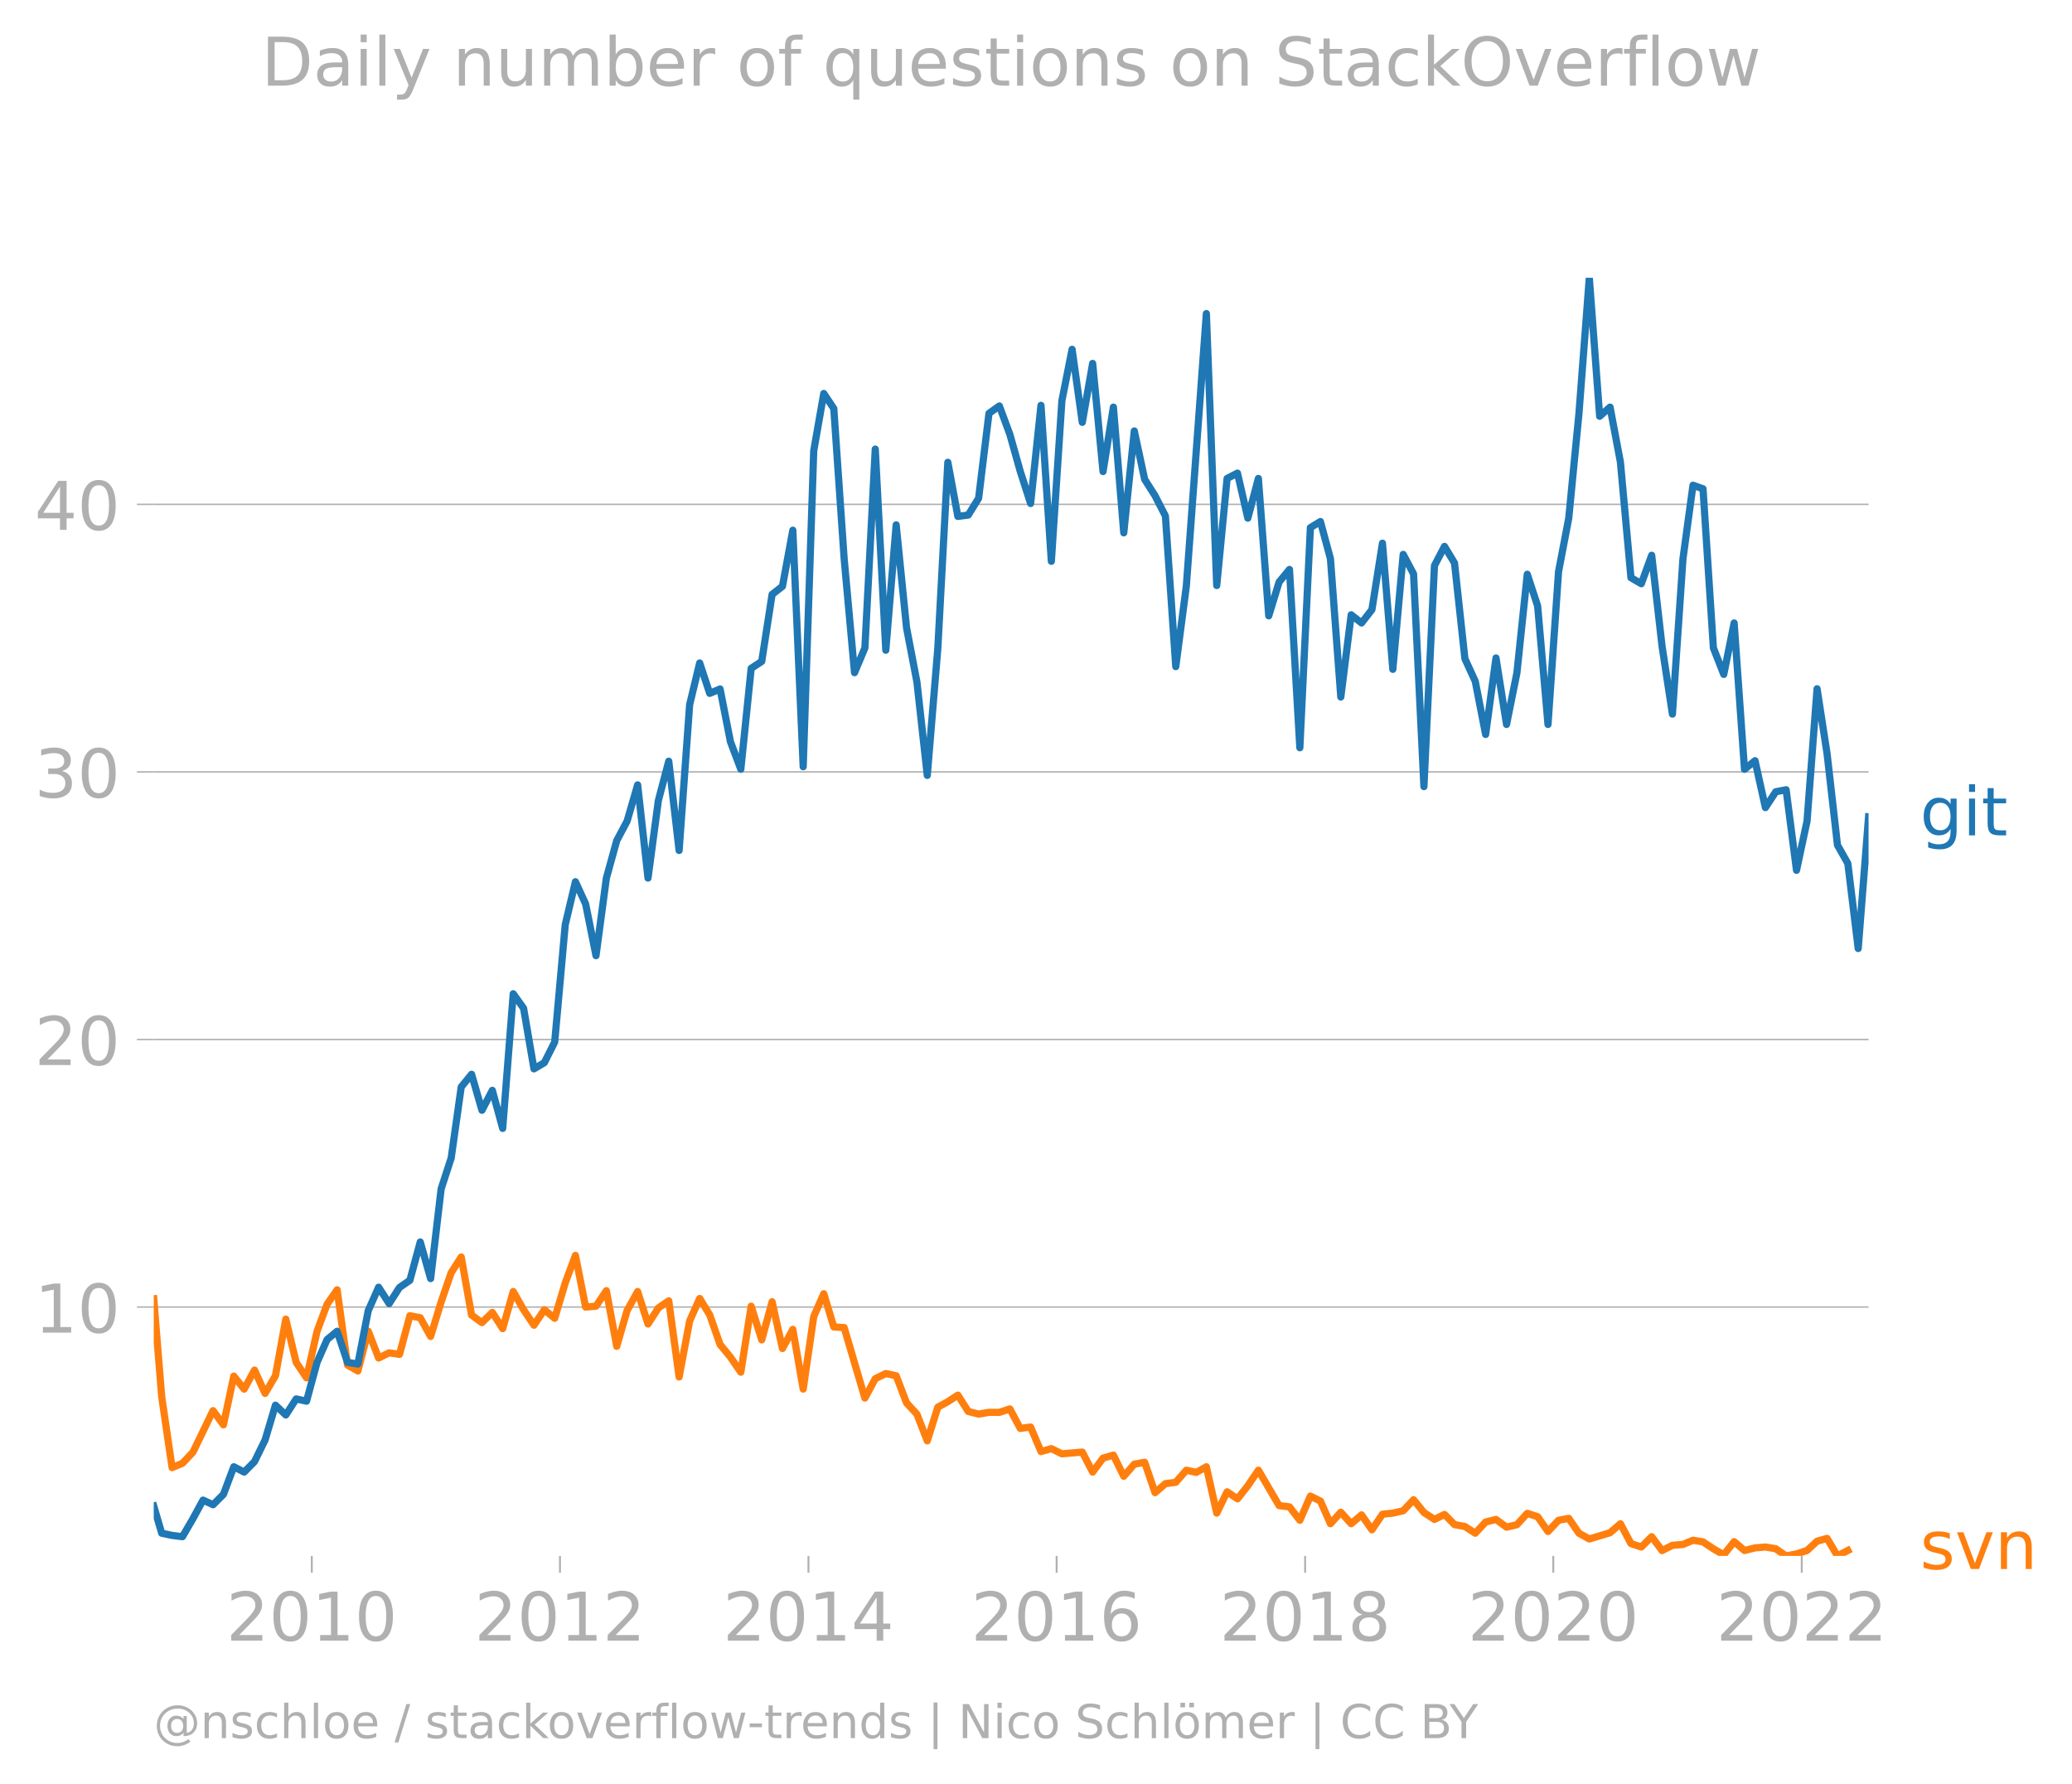
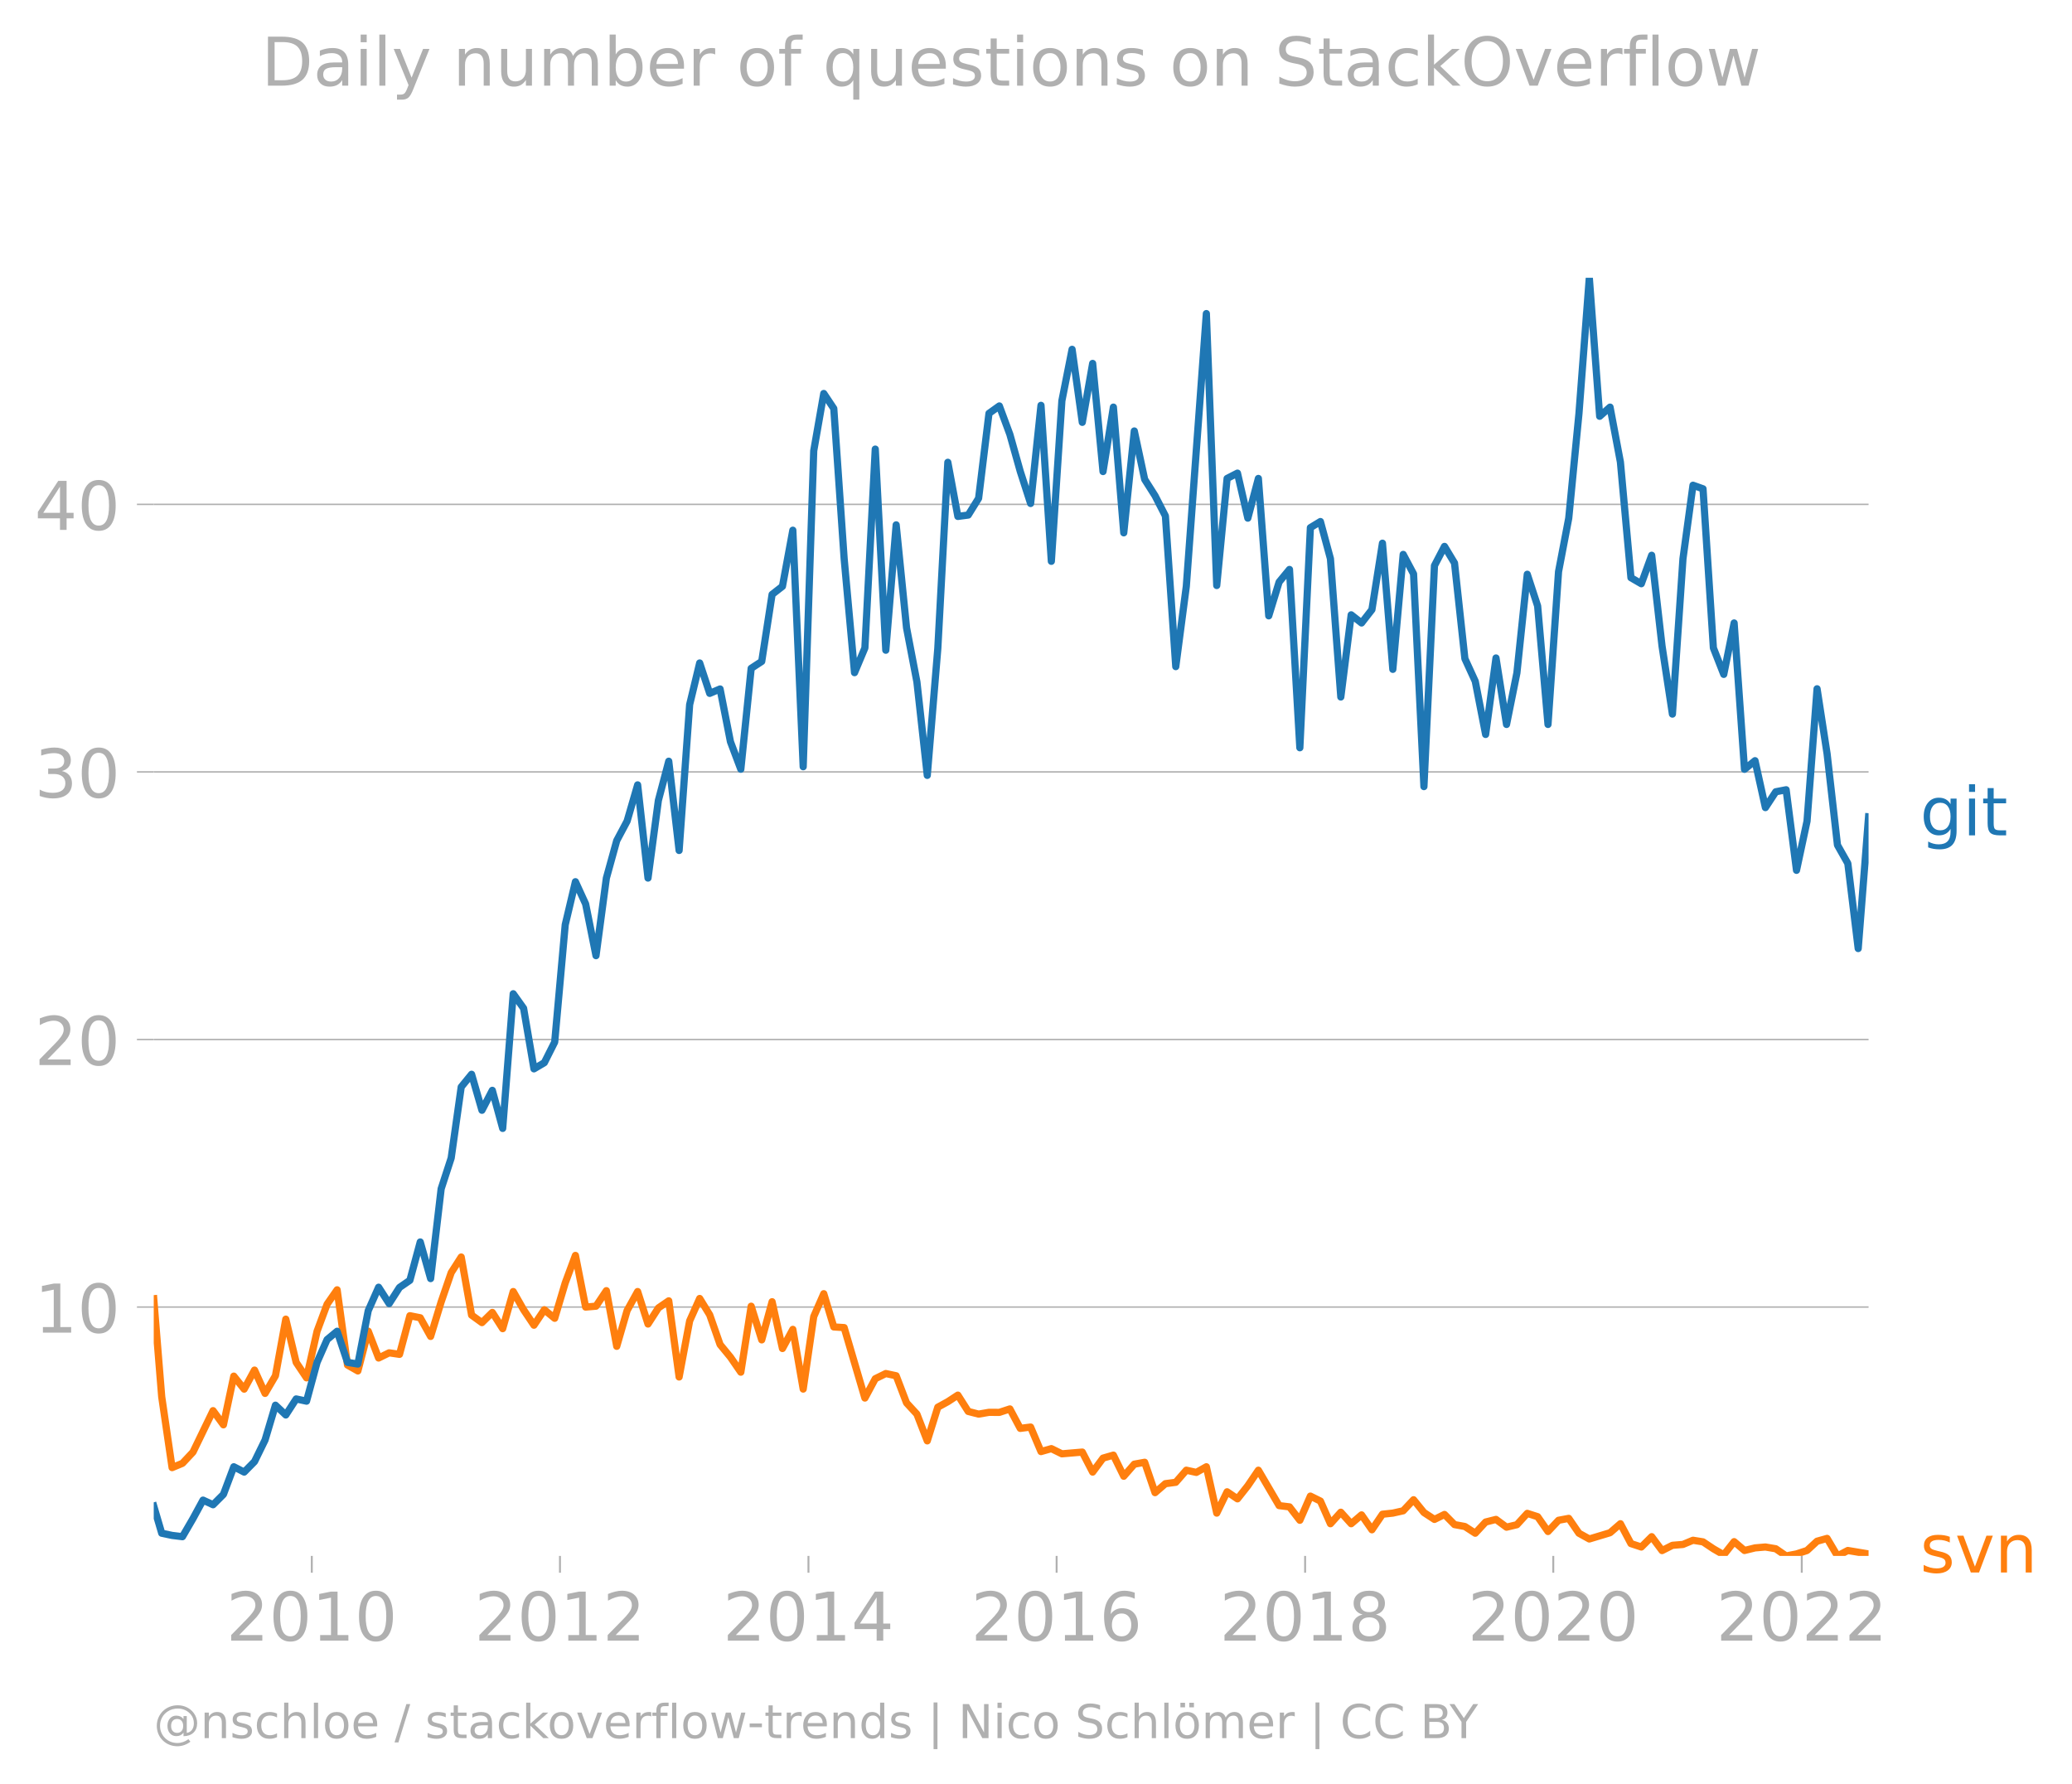
<svg xmlns="http://www.w3.org/2000/svg" xmlns:xlink="http://www.w3.org/1999/xlink" width="575.334" height="495.169" viewBox="0 0 431.5 371.377">
  <defs>
    <style>*{stroke-linejoin:round;stroke-linecap:butt}</style>
  </defs>
  <g id="figure_1">
    <path d="M0 371.377h431.5V0H0v371.377z" style="fill:none" id="patch_1" />
    <g id="axes_1">
      <path d="M32.015 323.95h357.12V57.838H32.015V323.95z" style="fill:none" id="patch_2" />
      <g id="matplotlib.axis_1">
        <g id="xtick_1">
          <g id="line2d_1">
            <defs>
-               <path id="m1776e7168a" d="M0 0v3.5" style="stroke:#b0b0b0;stroke-width:.4" />
-             </defs>
-             <use xlink:href="#m1776e7168a" x="64.934" y="323.95" style="fill:#b0b0b0;stroke:#b0b0b0;stroke-width:.4" />
+               <path id="m438252da59" d="M0 0v3.5" style="stroke:#b0b0b0;stroke-width:.4" />
+             </defs>
+             <use xlink:href="#m438252da59" x="64.934" y="323.95" style="fill:#b0b0b0;stroke:#b0b0b0;stroke-width:.4" />
          </g>
          <g style="fill:#b0b0b0" transform="matrix(.14 0 0 -.14 47.12 341.588)" id="text_1">
            <defs>
              <path id="DejaVuSans-32" d="M1228 531h2203V0H469v531q359 372 979 998 621 627 780 809 303 340 423 576 121 236 121 464 0 372-261 606-261 235-680 235-297 0-627-103-329-103-704-313v638q381 153 712 231 332 78 607 78 725 0 1156-363 431-362 431-968 0-288-108-546-107-257-392-607-78-91-497-524-418-433-1181-1211z" transform="scale(.01563)" />
              <path id="DejaVuSans-30" d="M2034 4250q-487 0-733-480-245-479-245-1442 0-959 245-1439 246-480 733-480 491 0 736 480 246 480 246 1439 0 963-246 1442-245 480-736 480zm0 500q785 0 1199-621 414-620 414-1801 0-1178-414-1799Q2819-91 2034-91q-784 0-1198 620-414 621-414 1799 0 1181 414 1801 414 621 1198 621z" transform="scale(.01563)" />
              <path id="DejaVuSans-31" d="M794 531h1031v3560L703 3866v575l1116 225h631V531h1031V0H794v531z" transform="scale(.01563)" />
            </defs>
            <use xlink:href="#DejaVuSans-32" />
            <use xlink:href="#DejaVuSans-30" x="63.623" />
            <use xlink:href="#DejaVuSans-31" x="127.246" />
            <use xlink:href="#DejaVuSans-30" x="190.869" />
          </g>
        </g>
        <g id="xtick_2">
-           <use xlink:href="#m1776e7168a" x="116.614" y="323.95" style="fill:#b0b0b0;stroke:#b0b0b0;stroke-width:.4" id="line2d_2" />
+           <use xlink:href="#m438252da59" x="116.614" y="323.95" style="fill:#b0b0b0;stroke:#b0b0b0;stroke-width:.4" id="line2d_2" />
          <g style="fill:#b0b0b0" transform="matrix(.14 0 0 -.14 98.799 341.588)" id="text_2">
            <use xlink:href="#DejaVuSans-32" />
            <use xlink:href="#DejaVuSans-30" x="63.623" />
            <use xlink:href="#DejaVuSans-31" x="127.246" />
            <use xlink:href="#DejaVuSans-32" x="190.869" />
          </g>
        </g>
        <g id="xtick_3">
-           <use xlink:href="#m1776e7168a" x="168.364" y="323.95" style="fill:#b0b0b0;stroke:#b0b0b0;stroke-width:.4" id="line2d_3" />
+           <use xlink:href="#m438252da59" x="168.364" y="323.95" style="fill:#b0b0b0;stroke:#b0b0b0;stroke-width:.4" id="line2d_3" />
          <g style="fill:#b0b0b0" transform="matrix(.14 0 0 -.14 150.55 341.588)" id="text_3">
            <defs>
              <path id="DejaVuSans-34" d="M2419 4116 825 1625h1594v2491zm-166 550h794V1625h666v-525h-666V0h-628v1100H313v609l1940 2957z" transform="scale(.01563)" />
            </defs>
            <use xlink:href="#DejaVuSans-32" />
            <use xlink:href="#DejaVuSans-30" x="63.623" />
            <use xlink:href="#DejaVuSans-31" x="127.246" />
            <use xlink:href="#DejaVuSans-34" x="190.869" />
          </g>
        </g>
        <g id="xtick_4">
-           <use xlink:href="#m1776e7168a" x="220.044" y="323.95" style="fill:#b0b0b0;stroke:#b0b0b0;stroke-width:.4" id="line2d_4" />
+           <use xlink:href="#m438252da59" x="220.044" y="323.95" style="fill:#b0b0b0;stroke:#b0b0b0;stroke-width:.4" id="line2d_4" />
          <g style="fill:#b0b0b0" transform="matrix(.14 0 0 -.14 202.229 341.588)" id="text_4">
            <defs>
              <path id="DejaVuSans-36" d="M2113 2584q-425 0-674-291-248-290-248-796 0-503 248-796 249-292 674-292t673 292q248 293 248 796 0 506-248 796-248 291-673 291zm1253 1979v-575q-238 112-480 171-242 60-480 60-625 0-955-422-329-422-376-1275 184 272 462 417 279 145 613 145 703 0 1111-427 408-426 408-1160 0-719-425-1154Q2819-91 2113-91q-810 0-1238 620-428 621-428 1799 0 1106 525 1764t1409 658q238 0 480-47t505-140z" transform="scale(.01563)" />
            </defs>
            <use xlink:href="#DejaVuSans-32" />
            <use xlink:href="#DejaVuSans-30" x="63.623" />
            <use xlink:href="#DejaVuSans-31" x="127.246" />
            <use xlink:href="#DejaVuSans-36" x="190.869" />
          </g>
        </g>
        <g id="xtick_5">
-           <use xlink:href="#m1776e7168a" x="271.794" y="323.95" style="fill:#b0b0b0;stroke:#b0b0b0;stroke-width:.4" id="line2d_5" />
+           <use xlink:href="#m438252da59" x="271.794" y="323.95" style="fill:#b0b0b0;stroke:#b0b0b0;stroke-width:.4" id="line2d_5" />
          <g style="fill:#b0b0b0" transform="matrix(.14 0 0 -.14 253.98 341.588)" id="text_5">
            <defs>
              <path id="DejaVuSans-38" d="M2034 2216q-450 0-708-241-257-241-257-662 0-422 257-663 258-241 708-241t709 242q260 243 260 662 0 421-258 662-257 241-711 241zm-631 268q-406 100-633 378-226 279-226 679 0 559 398 884 399 325 1092 325 697 0 1094-325t397-884q0-400-227-679-226-278-629-378 456-106 710-416 255-309 255-755 0-679-414-1042Q2806-91 2034-91q-771 0-1186 362-414 363-414 1042 0 446 256 755 257 310 713 416zm-231 997q0-362 226-565 227-203 636-203 407 0 636 203 230 203 230 565 0 363-230 566-229 203-636 203-409 0-636-203-226-203-226-566z" transform="scale(.01563)" />
            </defs>
            <use xlink:href="#DejaVuSans-32" />
            <use xlink:href="#DejaVuSans-30" x="63.623" />
            <use xlink:href="#DejaVuSans-31" x="127.246" />
            <use xlink:href="#DejaVuSans-38" x="190.869" />
          </g>
        </g>
        <g id="xtick_6">
-           <use xlink:href="#m1776e7168a" x="323.474" y="323.95" style="fill:#b0b0b0;stroke:#b0b0b0;stroke-width:.4" id="line2d_6" />
+           <use xlink:href="#m438252da59" x="323.474" y="323.95" style="fill:#b0b0b0;stroke:#b0b0b0;stroke-width:.4" id="line2d_6" />
          <g style="fill:#b0b0b0" transform="matrix(.14 0 0 -.14 305.659 341.588)" id="text_6">
            <use xlink:href="#DejaVuSans-32" />
            <use xlink:href="#DejaVuSans-30" x="63.623" />
            <use xlink:href="#DejaVuSans-32" x="127.246" />
            <use xlink:href="#DejaVuSans-30" x="190.869" />
          </g>
        </g>
        <g id="xtick_7">
-           <use xlink:href="#m1776e7168a" x="375.224" y="323.95" style="fill:#b0b0b0;stroke:#b0b0b0;stroke-width:.4" id="line2d_7" />
+           <use xlink:href="#m438252da59" x="375.224" y="323.95" style="fill:#b0b0b0;stroke:#b0b0b0;stroke-width:.4" id="line2d_7" />
          <g style="fill:#b0b0b0" transform="matrix(.14 0 0 -.14 357.409 341.588)" id="text_7">
            <use xlink:href="#DejaVuSans-32" />
            <use xlink:href="#DejaVuSans-30" x="63.623" />
            <use xlink:href="#DejaVuSans-32" x="127.246" />
            <use xlink:href="#DejaVuSans-32" x="190.869" />
          </g>
        </g>
      </g>
      <g id="matplotlib.axis_2">
        <g id="ytick_1">
-           <path d="M32.015 272.139h357.12" clip-path="url(#p04bb171eb3)" style="fill:none;stroke:#b0b0b0;stroke-width:.3;stroke-linecap:square" id="line2d_8" />
+           <path d="M32.015 272.139h357.12" clip-path="url(#p13a22a5d86)" style="fill:none;stroke:#b0b0b0;stroke-width:.3;stroke-linecap:square" id="line2d_8" />
          <g id="line2d_9">
            <defs>
-               <path id="m6f323bd653" d="M0 0h-3.5" style="stroke:#b0b0b0;stroke-width:.3" />
-             </defs>
-             <use xlink:href="#m6f323bd653" x="32.015" y="272.139" style="fill:#b0b0b0;stroke:#b0b0b0;stroke-width:.3" />
+               <path id="m843f002cd1" d="M0 0h-3.5" style="stroke:#b0b0b0;stroke-width:.3" />
+             </defs>
+             <use xlink:href="#m843f002cd1" x="32.015" y="272.139" style="fill:#b0b0b0;stroke:#b0b0b0;stroke-width:.3" />
          </g>
          <g style="fill:#b0b0b0" transform="matrix(.14 0 0 -.14 7.2 277.458)" id="text_8">
            <use xlink:href="#DejaVuSans-31" />
            <use xlink:href="#DejaVuSans-30" x="63.623" />
          </g>
        </g>
        <g id="ytick_2">
-           <path d="M32.015 216.428h357.12" clip-path="url(#p04bb171eb3)" style="fill:none;stroke:#b0b0b0;stroke-width:.3;stroke-linecap:square" id="line2d_10" />
-           <use xlink:href="#m6f323bd653" x="32.015" y="216.428" style="fill:#b0b0b0;stroke:#b0b0b0;stroke-width:.3" id="line2d_11" />
+           <path d="M32.015 216.428h357.12" clip-path="url(#p13a22a5d86)" style="fill:none;stroke:#b0b0b0;stroke-width:.3;stroke-linecap:square" id="line2d_10" />
+           <use xlink:href="#m843f002cd1" x="32.015" y="216.428" style="fill:#b0b0b0;stroke:#b0b0b0;stroke-width:.3" id="line2d_11" />
          <g style="fill:#b0b0b0" transform="matrix(.14 0 0 -.14 7.2 221.747)" id="text_9">
            <use xlink:href="#DejaVuSans-32" />
            <use xlink:href="#DejaVuSans-30" x="63.623" />
          </g>
        </g>
        <g id="ytick_3">
-           <path d="M32.015 160.717h357.12" clip-path="url(#p04bb171eb3)" style="fill:none;stroke:#b0b0b0;stroke-width:.3;stroke-linecap:square" id="line2d_12" />
-           <use xlink:href="#m6f323bd653" x="32.015" y="160.717" style="fill:#b0b0b0;stroke:#b0b0b0;stroke-width:.3" id="line2d_13" />
+           <path d="M32.015 160.717h357.12" clip-path="url(#p13a22a5d86)" style="fill:none;stroke:#b0b0b0;stroke-width:.3;stroke-linecap:square" id="line2d_12" />
+           <use xlink:href="#m843f002cd1" x="32.015" y="160.717" style="fill:#b0b0b0;stroke:#b0b0b0;stroke-width:.3" id="line2d_13" />
          <g style="fill:#b0b0b0" transform="matrix(.14 0 0 -.14 7.2 166.036)" id="text_10">
            <defs>
              <path id="DejaVuSans-33" d="M2597 2516q453-97 707-404 255-306 255-756 0-690-475-1069Q2609-91 1734-91q-293 0-604 58T488 141v609q262-153 574-231 313-78 654-78 593 0 904 234t311 681q0 413-289 645-289 233-804 233h-544v519h569q465 0 712 186t247 536q0 359-255 551-254 193-729 193-260 0-557-57-297-56-653-174v562q360 100 674 150t592 50q719 0 1137-327 419-326 419-882 0-388-222-655t-631-370z" transform="scale(.01563)" />
            </defs>
            <use xlink:href="#DejaVuSans-33" />
            <use xlink:href="#DejaVuSans-30" x="63.623" />
          </g>
        </g>
        <g id="ytick_4">
-           <path d="M32.015 105.006h357.12" clip-path="url(#p04bb171eb3)" style="fill:none;stroke:#b0b0b0;stroke-width:.3;stroke-linecap:square" id="line2d_14" />
-           <use xlink:href="#m6f323bd653" x="32.015" y="105.006" style="fill:#b0b0b0;stroke:#b0b0b0;stroke-width:.3" id="line2d_15" />
+           <path d="M32.015 105.006h357.12" clip-path="url(#p13a22a5d86)" style="fill:none;stroke:#b0b0b0;stroke-width:.3;stroke-linecap:square" id="line2d_14" />
+           <use xlink:href="#m843f002cd1" x="32.015" y="105.006" style="fill:#b0b0b0;stroke:#b0b0b0;stroke-width:.3" id="line2d_15" />
          <g style="fill:#b0b0b0" transform="matrix(.14 0 0 -.14 7.2 110.325)" id="text_11">
            <use xlink:href="#DejaVuSans-34" />
            <use xlink:href="#DejaVuSans-30" x="63.623" />
          </g>
        </g>
      </g>
-       <path d="m32.015 270.398 1.664 20.43 2.159 14.737 2.16-.898 2.194-2.337 4.177-8.626 2.159 2.948 2.159-10.136 2.16 2.707 2.158-3.965 2.195 4.852 2.16-3.672 2.158-11.783 2.16 8.997 2.159 3.223 2.194-9.704 2.089-5.63 2.088-2.996 2.16 15.664 2.159 1.228 2.159-8.284 2.16 5.589 2.194-1.078 2.159.317 2.16-8.045 2.158.431 2.16 3.882 2.194-7.189 2.089-6.084 2.088-3.26 2.16 12.094 2.159 1.564 2.159-2.121 2.159 3.379 2.195-7.728 2.159 3.792 2.159 3.217 2.16-3.217 2.158 1.779 2.195-7.368 2.124-5.726 2.124 10.758 2.159-.186 2.16-3.229 2.158 11.586 2.16-7.452 2.194-3.954 2.16 6.763 2.159-3.349 2.159-1.48 2.159 15.857 2.195-11.68 2.088-4.667 2.088 3.408 2.16 6.182 2.159 2.624 2.16 3.133 2.158-13.736 2.195 7.009 2.16-7.943 2.158 9.74 2.16-3.984 2.159 12.43 2.194-15.095 2.089-4.763 2.088 6.92 2.16.137 4.318 14.67 2.16-4.025 2.194-1.078 2.159.46 2.16 5.65 2.158 2.336 2.16 5.571 2.194-7.009 2.089-1.148 2.088-1.368 2.16 3.397 2.158.557 2.16-.371 2.159.012 2.195-.72 2.159 4.05 2.159-.275 2.16 5.104 2.158-.611 2.195 1.078 4.248-.36 2.159 4.164 2.16-2.906 2.158-.623 2.16 4.397 2.194-2.516 2.16-.395 2.159 6.326 2.159-1.87 2.159-.287 2.195-2.516 2.088.456 2.088-1.174 2.16 9.65 2.159-4.439 2.16 1.468 2.158-2.726 2.195-3.235 4.318 7.369 2.16.263 2.159 2.792 2.194-5.032 2.089 1.033 2.088 4.718 2.16-2.397 2.159 2.397 2.159-1.84 2.16 3.098 2.194-3.235 2.159-.234 2.16-.485 2.158-2.3 2.16 2.66 2.194 1.437 2.089-1.033 2.088 2.111 2.16.396 2.158 1.401 2.16-2.33 2.159-.545 2.194 1.617 2.16-.515 2.159-2.36 2.16.689 2.158 3.085 2.195-2.336 2.124-.397 2.124 3.092 2.159 1.198 4.318-1.3 2.16-1.874 2.194 4.133 2.16.713 2.158-2.15 2.16 2.893 2.159-1.097 2.195-.18 2.088-.872 2.088.334 2.16 1.443 2.159 1.252 2.159-2.737 2.16 1.839 2.194-.54 2.159-.185 2.16.365 2.158 1.492 2.16-.414 2.194-.718 2.089-1.932 2.088-.584 2.16 3.648 2.159-1.132h0" clip-path="url(#p04bb171eb3)" style="fill:none;stroke:#ff7f0e;stroke-width:1.5;stroke-linecap:square" id="line2d_16" />
-       <path d="m32.015 313.574 1.664 5.65 2.159.455 2.16.263 2.194-3.774 2.088-3.838 2.089.963 2.159-2.157 2.159-5.75 2.16 1.108 2.158-2.187 2.195-4.493 2.16-7.248 2.158 2.037 2.16-3.337 2.159.461 2.194-8.087 2.089-4.736 2.088-1.733 2.16 6.481 2.159.348 2.159-11.118 2.16-4.877 2.194 3.415 2.159-3.367 2.16-1.485 2.158-7.986 2.16 7.626 2.194-18.69 2.089-6.418 2.088-14.788 2.16-2.642 2.159 7.494 2.159-4.151 2.159 7.925 2.195-28.035 2.159 3.025 2.159 12.61 2.16-1.282 2.158-4.289 2.195-24.44 2.124-8.95 2.124 4.636 2.159 10.759 2.16-16.15 2.158-7.806 2.16-4.055 2.194-7.548 2.16 19.403 2.159-16.168 2.159-8.16 2.159 18.583 2.195-30.371 2.088-8.665 2.088 6.328 2.16-.916 2.159 10.98 2.16 5.733 2.158-21.008 2.195-1.438 2.16-13.952 2.158-1.683 2.16-11.687 2.159 49.247 2.194-65.775 2.089-11.938 2.088 3.132 2.16 31.276 2.159 23.716 2.159-5.146 2.16-41.4 2.194 41.874 2.159-26.1 2.16 21.427 2.158 11.256 2.16 19.475 2.194-26.418 2.089-38.766 2.088 11.27 2.16-.287 2.158-3.487 2.16-17.683 2.159-1.546 2.195 5.93 2.159 7.686 2.159 6.692 2.16-20.434 2.158 32.474 2.195-33.426 2.124-10.709 2.124 15.202 2.159-12.269 2.16 22.512 2.158-13.412 2.16 26.172 2.194-21.206 2.16 10.076 2.159 3.402 2.159 4.211 2.159 31.372 2.195-16.713 4.176-56.79 2.16 56.616 2.159-22.29 2.16-1.108 2.158 9.375 2.195-8.267 2.16 28.604 2.158-7.039 2.16-2.617 2.159 37.122 2.194-45.826 2.089-1.271 2.088 7.74 2.16 28.79 2.159-17.109 2.159 1.696 2.16-2.774 2.194-13.838 2.159 26.268 2.16-23.931 2.158 4.061 2.16 44.281 2.194-46.006 2.089-4.005 2.088 3.466 2.16 19.906 2.158 4.714 2.16 11.07 2.159-15.922 2.194 13.838 2.16-10.729 2.159-20.541 2.16 6.613 2.158 24.657 2.195-31.81 2.124-11.135 2.124-21.751 2.159-28.3 2.159 28.839 2.16-1.911 2.158 11.435 2.195 24.082 2.16 1.252 2.158-5.925 2.16 18.924 2.159 14.143 2.195-32.348 2.088-15.301 2.088.744 2.16 33.133 2.159 5.506 2.159-10.705 2.16 30.473 2.194-1.797 2.159 9.764 2.16-3.294 2.158-.42 2.16 16.773 2.194-10.243 2.089-27.554 2.088 13.536 2.16 19.002 2.159 3.822 2.159 17.72 2.159-27.425h0" clip-path="url(#p04bb171eb3)" style="fill:none;stroke:#1f77b4;stroke-width:1.5;stroke-linecap:square" id="line2d_17" />
+       <path d="m32.015 270.398 1.664 20.43 2.159 14.737 2.16-.898 2.194-2.337 4.177-8.626 2.159 2.948 2.159-10.136 2.16 2.707 2.158-3.965 2.195 4.852 2.16-3.672 2.158-11.783 2.16 8.997 2.159 3.223 2.194-9.704 2.089-5.63 2.088-2.996 2.16 15.664 2.159 1.228 2.159-8.284 2.16 5.589 2.194-1.078 2.159.317 2.16-8.045 2.158.431 2.16 3.882 2.194-7.189 2.089-6.084 2.088-3.26 2.16 12.094 2.159 1.564 2.159-2.121 2.159 3.379 2.195-7.728 2.159 3.792 2.159 3.217 2.16-3.217 2.158 1.779 2.195-7.368 2.124-5.726 2.124 10.758 2.159-.186 2.16-3.229 2.158 11.586 2.16-7.452 2.194-3.954 2.16 6.763 2.159-3.349 2.159-1.48 2.159 15.857 2.195-11.68 2.088-4.667 2.088 3.408 2.16 6.182 2.159 2.624 2.16 3.133 2.158-13.736 2.195 7.009 2.16-7.943 2.158 9.74 2.16-3.984 2.159 12.43 2.194-15.095 2.089-4.763 2.088 6.92 2.16.137 4.318 14.67 2.16-4.025 2.194-1.078 2.159.46 2.16 5.65 2.158 2.336 2.16 5.571 2.194-7.009 2.089-1.148 2.088-1.368 2.16 3.397 2.158.557 2.16-.371 2.159.012 2.195-.72 2.159 4.05 2.159-.275 2.16 5.104 2.158-.611 2.195 1.078 4.248-.36 2.159 4.164 2.16-2.906 2.158-.623 2.16 4.397 2.194-2.516 2.16-.395 2.159 6.326 2.159-1.87 2.159-.287 2.195-2.516 2.088.456 2.088-1.174 2.16 9.65 2.159-4.439 2.16 1.468 2.158-2.726 2.195-3.235 4.318 7.369 2.16.263 2.159 2.792 2.194-5.032 2.089 1.033 2.088 4.718 2.16-2.397 2.159 2.397 2.159-1.84 2.16 3.098 2.194-3.235 2.159-.234 2.16-.485 2.158-2.3 2.16 2.66 2.194 1.437 2.089-1.033 2.088 2.111 2.16.396 2.158 1.401 2.16-2.33 2.159-.545 2.194 1.617 2.16-.515 2.159-2.36 2.16.689 2.158 3.085 2.195-2.336 2.124-.397 2.124 3.092 2.159 1.198 4.318-1.3 2.16-1.874 2.194 4.133 2.16.713 2.158-2.15 2.16 2.893 2.159-1.097 2.195-.18 2.088-.872 2.088.334 2.16 1.443 2.159 1.252 2.159-2.737 2.16 1.839 2.194-.54 2.159-.185 2.16.365 2.158 1.492 2.16-.414 2.194-.718 2.089-1.932 2.088-.584 2.16 3.648 2.159-1.132 4.318.718h0" clip-path="url(#p13a22a5d86)" style="fill:none;stroke:#ff7f0e;stroke-width:1.5;stroke-linecap:square" id="line2d_16" />
+       <path d="m32.015 313.574 1.664 5.65 2.159.455 2.16.263 2.194-3.774 2.088-3.838 2.089.963 2.159-2.157 2.159-5.75 2.16 1.108 2.158-2.187 2.195-4.493 2.16-7.248 2.158 2.037 2.16-3.337 2.159.461 2.194-8.087 2.089-4.736 2.088-1.733 2.16 6.481 2.159.348 2.159-11.118 2.16-4.877 2.194 3.415 2.159-3.367 2.16-1.485 2.158-7.986 2.16 7.626 2.194-18.69 2.089-6.418 2.088-14.788 2.16-2.642 2.159 7.494 2.159-4.151 2.159 7.925 2.195-28.035 2.159 3.025 2.159 12.61 2.16-1.282 2.158-4.289 2.195-24.44 2.124-8.95 2.124 4.636 2.159 10.759 2.16-16.15 2.158-7.806 2.16-4.055 2.194-7.548 2.16 19.403 2.159-16.168 2.159-8.16 2.159 18.583 2.195-30.371 2.088-8.665 2.088 6.328 2.16-.916 2.159 10.98 2.16 5.733 2.158-21.008 2.195-1.438 2.16-13.952 2.158-1.683 2.16-11.687 2.159 49.247 2.194-65.775 2.089-11.938 2.088 3.132 2.16 31.276 2.159 23.716 2.159-5.146 2.16-41.4 2.194 41.874 2.159-26.1 2.16 21.427 2.158 11.256 2.16 19.475 2.194-26.418 2.089-38.766 2.088 11.27 2.16-.287 2.158-3.487 2.16-17.683 2.159-1.546 2.195 5.93 2.159 7.686 2.159 6.692 2.16-20.434 2.158 32.474 2.195-33.426 2.124-10.709 2.124 15.202 2.159-12.269 2.16 22.512 2.158-13.412 2.16 26.172 2.194-21.206 2.16 10.076 2.159 3.402 2.159 4.211 2.159 31.372 2.195-16.713 4.176-56.79 2.16 56.616 2.159-22.29 2.16-1.108 2.158 9.375 2.195-8.267 2.16 28.604 2.158-7.039 2.16-2.617 2.159 37.122 2.194-45.826 2.089-1.271 2.088 7.74 2.16 28.79 2.159-17.109 2.159 1.696 2.16-2.774 2.194-13.838 2.159 26.268 2.16-23.931 2.158 4.061 2.16 44.281 2.194-46.006 2.089-4.005 2.088 3.466 2.16 19.906 2.158 4.714 2.16 11.07 2.159-15.922 2.194 13.838 2.16-10.729 2.159-20.541 2.16 6.613 2.158 24.657 2.195-31.81 2.124-11.135 2.124-21.751 2.159-28.3 2.159 28.839 2.16-1.911 2.158 11.435 2.195 24.082 2.16 1.252 2.158-5.925 2.16 18.924 2.159 14.143 2.195-32.348 2.088-15.301 2.088.744 2.16 33.133 2.159 5.506 2.159-10.705 2.16 30.473 2.194-1.797 2.159 9.764 2.16-3.294 2.158-.42 2.16 16.773 2.194-10.243 2.089-27.554 2.088 13.536 2.16 19.002 2.159 3.822 2.159 17.72 2.159-27.425h0" clip-path="url(#p13a22a5d86)" style="fill:none;stroke:#1f77b4;stroke-width:1.5;stroke-linecap:square" id="line2d_17" />
      <g style="fill:#1f77b4" transform="matrix(.14 0 0 -.14 399.849 173.925)" id="text_12">
        <defs>
          <path id="DejaVuSans-67" d="M2906 1791q0 625-258 968-257 344-723 344-462 0-720-344-258-343-258-968 0-622 258-966t720-344q466 0 723 344 258 344 258 966zm575-1357q0-893-397-1329-396-436-1215-436-303 0-572 45t-522 139v559q253-137 500-202 247-66 503-66 566 0 847 295t281 892v285q-178-310-456-463T1784 0Q1141 0 747 490 353 981 353 1791q0 812 394 1302 394 491 1037 491 388 0 666-153t456-462v531h575V434z" transform="scale(.01563)" />
          <path id="DejaVuSans-69" d="M603 3500h575V0H603v3500zm0 1363h575v-729H603v729z" transform="scale(.01563)" />
          <path id="DejaVuSans-74" d="M1172 4494v-994h1184v-447H1172V1153q0-428 117-550t477-122h590V0h-590q-666 0-919 248-253 249-253 905v1900H172v447h422v994h578z" transform="scale(.01563)" />
        </defs>
        <use xlink:href="#DejaVuSans-67" />
        <use xlink:href="#DejaVuSans-69" x="63.477" />
        <use xlink:href="#DejaVuSans-74" x="91.26" />
      </g>
-       <g style="fill:#ff7f0e" transform="matrix(.14 0 0 -.14 399.849 326.68)" id="text_13">
+       <g style="fill:#ff7f0e" transform="matrix(.14 0 0 -.14 399.849 327.4)" id="text_13">
        <defs>
          <path id="DejaVuSans-73" d="M2834 3397v-544q-243 125-506 187-262 63-544 63-428 0-642-131t-214-394q0-200 153-314t616-217l197-44q612-131 870-370t258-667q0-488-386-773Q2250-91 1575-91q-281 0-586 55T347 128v594q319-166 628-249 309-82 613-82 406 0 624 139 219 139 219 392 0 234-158 359-157 125-692 241l-200 47q-534 112-772 345-237 233-237 639 0 494 350 762 350 269 994 269 318 0 599-47 282-46 519-140z" transform="scale(.01563)" />
          <path id="DejaVuSans-76" d="M191 3500h609L1894 563l1094 2937h609L2284 0h-781L191 3500z" transform="scale(.01563)" />
          <path id="DejaVuSans-6e" d="M3513 2113V0h-575v2094q0 497-194 743-194 247-581 247-466 0-735-297-269-296-269-809V0H581v3500h578v-544q207 316 486 472 280 156 646 156 603 0 912-373 310-373 310-1098z" transform="scale(.01563)" />
        </defs>
        <use xlink:href="#DejaVuSans-73" />
        <use xlink:href="#DejaVuSans-76" x="52.1" />
        <use xlink:href="#DejaVuSans-6e" x="111.279" />
      </g>
      <g style="fill:#b0b0b0" transform="matrix(.09716 0 0 -.09716 32.015 361.886)" id="text_14">
        <defs>
          <path id="DejaVuSans-40" d="M2381 1678q0-447 222-702 222-254 610-254 384 0 604 256 221 256 221 700 0 438-225 695-225 258-607 258-378 0-602-256-223-256-223-697zm1703-934q-187-241-429-355t-564-114q-538 0-874 389t-336 1014q0 625 337 1015 338 391 873 391 322 0 565-117 244-117 428-354v409h447V722q457 69 714 417 258 349 258 902 0 334-99 628-98 294-298 544-325 409-792 626t-1017 217q-384 0-738-102-353-101-653-301-490-319-767-836-276-517-276-1120 0-497 179-932 180-434 521-765 328-325 759-495 431-171 922-171 403 0 792 136t714 389l281-347q-390-303-851-464t-936-161q-578 0-1091 205-512 205-912 595Q841 78 631 592q-209 514-209 1105 0 569 212 1084 213 516 607 907 403 396 931 607t1119 211q662 0 1229-272 568-271 952-771 234-307 357-666 124-359 124-744 0-822-497-1297T4084 263v481z" transform="scale(.01563)" />
          <path id="DejaVuSans-63" d="M3122 3366v-538q-244 135-489 202t-495 67q-560 0-870-355-309-354-309-995t309-996q310-354 870-354 250 0 495 67t489 202V134Q2881 22 2623-34q-257-57-548-57-791 0-1257 497-465 497-465 1341 0 856 470 1346 471 491 1290 491 265 0 518-55 253-54 491-163z" transform="scale(.01563)" />
          <path id="DejaVuSans-68" d="M3513 2113V0h-575v2094q0 497-194 743-194 247-581 247-466 0-735-297-269-296-269-809V0H581v4863h578V2956q207 316 486 472 280 156 646 156 603 0 912-373 310-373 310-1098z" transform="scale(.01563)" />
          <path id="DejaVuSans-6c" d="M603 4863h575V0H603v4863z" transform="scale(.01563)" />
          <path id="DejaVuSans-6f" d="M1959 3097q-462 0-731-361t-269-989q0-628 267-989 268-361 733-361 460 0 728 362 269 363 269 988 0 622-269 986-268 364-728 364zm0 487q750 0 1178-488 429-487 429-1349 0-859-429-1349Q2709-91 1959-91q-753 0-1180 489-426 490-426 1349 0 862 426 1349 427 488 1180 488z" transform="scale(.01563)" />
          <path id="DejaVuSans-65" d="M3597 1894v-281H953q38-594 358-905t892-311q331 0 642 81t618 244V178Q3153 47 2828-22t-659-69q-838 0-1327 487-489 488-489 1320 0 859 464 1363 464 505 1252 505 706 0 1117-455 411-454 411-1235zm-575 169q-6 471-264 752-258 282-683 282-481 0-770-272t-333-766l2050 4z" transform="scale(.01563)" />
          <path id="DejaVuSans-2f" d="M1625 4666h531L531-594H0l1625 5260z" transform="scale(.01563)" />
          <path id="DejaVuSans-61" d="M2194 1759q-697 0-966-159t-269-544q0-306 202-486 202-179 548-179 479 0 768 339t289 901v128h-572zm1147 238V0h-575v531q-197-318-491-470T1556-91q-537 0-855 302-317 302-317 808 0 590 395 890 396 300 1180 300h807v57q0 397-261 614t-733 217q-300 0-585-72-284-72-546-216v532q315 122 612 182 297 61 578 61 760 0 1135-394 375-393 375-1193z" transform="scale(.01563)" />
          <path id="DejaVuSans-6b" d="M581 4863h578V1991l1716 1509h734L1753 1863 3688 0h-750L1159 1709V0H581v4863z" transform="scale(.01563)" />
          <path id="DejaVuSans-72" d="M2631 2963q-97 56-211 82-114 27-251 27-488 0-749-317t-261-911V0H581v3500h578v-544q182 319 472 473 291 155 707 155 59 0 131-8 72-7 159-23l3-590z" transform="scale(.01563)" />
          <path id="DejaVuSans-66" d="M2375 4863v-479h-550q-309 0-430-125-120-125-120-450v-309h947v-447h-947V0H697v3053H147v447h550v244q0 584 272 851 272 268 862 268h544z" transform="scale(.01563)" />
          <path id="DejaVuSans-77" d="M269 3500h575l719-2731 715 2731h678l719-2731 716 2731h575L4050 0h-678l-753 2869L1863 0h-679L269 3500z" transform="scale(.01563)" />
          <path id="DejaVuSans-2d" d="M313 2009h1684v-512H313v512z" transform="scale(.01563)" />
          <path id="DejaVuSans-64" d="M2906 2969v1894h575V0h-575v525q-181-312-458-464-276-152-664-152-634 0-1033 506-398 507-398 1332t398 1331q399 506 1033 506 388 0 664-152 277-151 458-463zM947 1747q0-634 261-995t717-361q456 0 718 361 263 361 263 995t-263 995q-262 361-718 361t-717-361q-261-361-261-995z" transform="scale(.01563)" />
          <path id="DejaVuSans-7c" d="M1344 4891v-6400H813v6400h531z" transform="scale(.01563)" />
          <path id="DejaVuSans-4e" d="M628 4666h850L3547 763v3903h612V0h-850L1241 3903V0H628v4666z" transform="scale(.01563)" />
          <path id="DejaVuSans-53" d="M3425 4513v-616q-359 172-678 256-319 85-616 85-515 0-795-200t-280-569q0-310 186-468 186-157 705-254l381-78q706-135 1042-474t336-907q0-679-455-1029Q2797-91 1919-91q-331 0-705 75-373 75-773 222v650q384-215 753-325 369-109 725-109 540 0 834 212 294 213 294 607 0 343-211 537t-692 291l-385 75q-706 140-1022 440-315 300-315 835 0 619 436 975t1201 356q329 0 669-60 341-59 697-177z" transform="scale(.01563)" />
          <path id="DejaVuSans-f6" d="M1959 3097q-462 0-731-361t-269-989q0-628 267-989 268-361 733-361 460 0 728 362 269 363 269 988 0 622-269 986-268 364-728 364zm0 487q750 0 1178-488 429-487 429-1349 0-859-429-1349Q2709-91 1959-91q-753 0-1180 489-426 490-426 1349 0 862 426 1349 427 488 1180 488zm295 1266h634v-631h-634v631zm-1222 0h634v-631h-634v631z" transform="scale(.01563)" />
          <path id="DejaVuSans-6d" d="M3328 2828q216 388 516 572t706 184q547 0 844-383 297-382 297-1088V0h-578v2094q0 503-179 746-178 244-543 244-447 0-707-297-259-296-259-809V0h-578v2094q0 506-178 748t-550 242q-441 0-701-298-259-298-259-808V0H581v3500h578v-544q197 322 472 475t653 153q382 0 649-194 267-193 395-562z" transform="scale(.01563)" />
          <path id="DejaVuSans-43" d="M4122 4306v-665q-319 297-680 443-361 147-767 147-800 0-1225-489t-425-1414q0-922 425-1411t1225-489q406 0 767 147t680 444V359q-331-225-702-338-370-112-782-112-1060 0-1670 648-609 649-609 1771 0 1125 609 1773 610 649 1670 649 418 0 788-111 371-111 696-333z" transform="scale(.01563)" />
          <path id="DejaVuSans-42" d="M1259 2228V519h1013q509 0 754 211 246 211 246 645 0 438-246 645-245 208-754 208H1259zm0 1919V2741h935q462 0 688 173 227 174 227 530 0 353-227 528-226 175-688 175h-935zm-631 519h1613q722 0 1112-300 391-300 391-853 0-429-200-682t-588-315q466-100 724-418 258-317 258-792 0-625-425-966Q3088 0 2303 0H628v4666z" transform="scale(.01563)" />
          <path id="DejaVuSans-59" d="M-13 4666h679l1293-1919 1285 1919h678L2272 2222V0h-634v2222L-13 4666z" transform="scale(.01563)" />
        </defs>
        <use xlink:href="#DejaVuSans-40" />
        <use xlink:href="#DejaVuSans-6e" x="100" />
        <use xlink:href="#DejaVuSans-73" x="163.379" />
        <use xlink:href="#DejaVuSans-63" x="215.479" />
        <use xlink:href="#DejaVuSans-68" x="270.459" />
        <use xlink:href="#DejaVuSans-6c" x="333.838" />
        <use xlink:href="#DejaVuSans-6f" x="361.621" />
        <use xlink:href="#DejaVuSans-65" x="422.803" />
        <use xlink:href="#DejaVuSans-20" x="484.326" />
        <use xlink:href="#DejaVuSans-2f" x="516.113" />
        <use xlink:href="#DejaVuSans-20" x="549.805" />
        <use xlink:href="#DejaVuSans-73" x="581.592" />
        <use xlink:href="#DejaVuSans-74" x="633.691" />
        <use xlink:href="#DejaVuSans-61" x="672.9" />
        <use xlink:href="#DejaVuSans-63" x="734.18" />
        <use xlink:href="#DejaVuSans-6b" x="789.16" />
        <use xlink:href="#DejaVuSans-6f" x="843.445" />
        <use xlink:href="#DejaVuSans-76" x="904.627" />
        <use xlink:href="#DejaVuSans-65" x="963.807" />
        <use xlink:href="#DejaVuSans-72" x="1025.33" />
        <use xlink:href="#DejaVuSans-66" x="1066.443" />
        <use xlink:href="#DejaVuSans-6c" x="1101.648" />
        <use xlink:href="#DejaVuSans-6f" x="1129.432" />
        <use xlink:href="#DejaVuSans-77" x="1190.613" />
        <use xlink:href="#DejaVuSans-2d" x="1272.4" />
        <use xlink:href="#DejaVuSans-74" x="1308.484" />
        <use xlink:href="#DejaVuSans-72" x="1347.693" />
        <use xlink:href="#DejaVuSans-65" x="1386.557" />
        <use xlink:href="#DejaVuSans-6e" x="1448.08" />
        <use xlink:href="#DejaVuSans-64" x="1511.459" />
        <use xlink:href="#DejaVuSans-73" x="1574.936" />
        <use xlink:href="#DejaVuSans-20" x="1627.035" />
        <use xlink:href="#DejaVuSans-7c" x="1658.822" />
        <use xlink:href="#DejaVuSans-20" x="1692.514" />
        <use xlink:href="#DejaVuSans-4e" x="1724.301" />
        <use xlink:href="#DejaVuSans-69" x="1799.105" />
        <use xlink:href="#DejaVuSans-63" x="1826.889" />
        <use xlink:href="#DejaVuSans-6f" x="1881.869" />
        <use xlink:href="#DejaVuSans-20" x="1943.051" />
        <use xlink:href="#DejaVuSans-53" x="1974.838" />
        <use xlink:href="#DejaVuSans-63" x="2038.314" />
        <use xlink:href="#DejaVuSans-68" x="2093.295" />
        <use xlink:href="#DejaVuSans-6c" x="2156.674" />
        <use xlink:href="#DejaVuSans-f6" x="2184.457" />
        <use xlink:href="#DejaVuSans-6d" x="2245.639" />
        <use xlink:href="#DejaVuSans-65" x="2343.051" />
        <use xlink:href="#DejaVuSans-72" x="2404.574" />
        <use xlink:href="#DejaVuSans-20" x="2445.688" />
        <use xlink:href="#DejaVuSans-7c" x="2477.475" />
        <use xlink:href="#DejaVuSans-20" x="2511.166" />
        <use xlink:href="#DejaVuSans-43" x="2542.953" />
        <use xlink:href="#DejaVuSans-43" x="2612.777" />
        <use xlink:href="#DejaVuSans-20" x="2682.602" />
        <use xlink:href="#DejaVuSans-42" x="2714.389" />
        <use xlink:href="#DejaVuSans-59" x="2777.492" />
      </g>
      <g style="fill:#b0b0b0" transform="matrix(.14 0 0 -.14 54.43 17.838)" id="text_15">
        <defs>
          <path id="DejaVuSans-44" d="M1259 4147V519h763q966 0 1414 437 448 438 448 1382 0 937-448 1373t-1414 436h-763zm-631 519h1297q1356 0 1990-564 635-564 635-1764 0-1207-638-1773Q3275 0 1925 0H628v4666z" transform="scale(.01563)" />
          <path id="DejaVuSans-79" d="M2059-325q-243-625-475-815-231-191-618-191H506v481h338q237 0 368 113 132 112 291 531l103 262L191 3500h609L1894 763l1094 2737h609L2059-325z" transform="scale(.01563)" />
          <path id="DejaVuSans-75" d="M544 1381v2119h575V1403q0-497 193-746 194-248 582-248 465 0 735 297 271 297 271 810v1984h575V0h-575v538q-209-319-486-474-276-155-642-155-603 0-916 375-312 375-312 1097zm1447 2203z" transform="scale(.01563)" />
          <path id="DejaVuSans-62" d="M3116 1747q0 634-261 995t-717 361q-457 0-718-361t-261-995q0-634 261-995t718-361q456 0 717 361t261 995zM1159 2969q182 312 458 463 277 152 661 152 638 0 1036-506 399-506 399-1331T3314 415Q2916-91 2278-91q-384 0-661 152-276 152-458 464V0H581v4863h578V2969z" transform="scale(.01563)" />
          <path id="DejaVuSans-71" d="M947 1747q0-634 261-995t717-361q456 0 718 361 263 361 263 995t-263 995q-262 361-718 361t-717-361q-261-361-261-995zM2906 525q-181-312-458-464-276-152-664-152-634 0-1033 506-398 507-398 1332t398 1331q399 506 1033 506 388 0 664-152 277-151 458-463v531h575v-4831h-575V525z" transform="scale(.01563)" />
          <path id="DejaVuSans-4f" d="M2522 4238q-688 0-1093-513-404-512-404-1397 0-881 404-1394 405-512 1093-512 687 0 1089 512 402 513 402 1394 0 885-402 1397-402 513-1089 513zm0 512q981 0 1568-658 588-658 588-1764 0-1103-588-1761Q3503-91 2522-91q-984 0-1574 656-589 657-589 1763t589 1764q590 658 1574 658z" transform="scale(.01563)" />
        </defs>
        <use xlink:href="#DejaVuSans-44" />
        <use xlink:href="#DejaVuSans-61" x="77.002" />
        <use xlink:href="#DejaVuSans-69" x="138.281" />
        <use xlink:href="#DejaVuSans-6c" x="166.064" />
        <use xlink:href="#DejaVuSans-79" x="193.848" />
        <use xlink:href="#DejaVuSans-20" x="253.027" />
        <use xlink:href="#DejaVuSans-6e" x="284.814" />
        <use xlink:href="#DejaVuSans-75" x="348.193" />
        <use xlink:href="#DejaVuSans-6d" x="411.572" />
        <use xlink:href="#DejaVuSans-62" x="508.984" />
        <use xlink:href="#DejaVuSans-65" x="572.461" />
        <use xlink:href="#DejaVuSans-72" x="633.984" />
        <use xlink:href="#DejaVuSans-20" x="675.098" />
        <use xlink:href="#DejaVuSans-6f" x="706.885" />
        <use xlink:href="#DejaVuSans-66" x="768.066" />
        <use xlink:href="#DejaVuSans-20" x="803.271" />
        <use xlink:href="#DejaVuSans-71" x="835.059" />
        <use xlink:href="#DejaVuSans-75" x="898.535" />
        <use xlink:href="#DejaVuSans-65" x="961.914" />
        <use xlink:href="#DejaVuSans-73" x="1023.438" />
        <use xlink:href="#DejaVuSans-74" x="1075.537" />
        <use xlink:href="#DejaVuSans-69" x="1114.746" />
        <use xlink:href="#DejaVuSans-6f" x="1142.529" />
        <use xlink:href="#DejaVuSans-6e" x="1203.711" />
        <use xlink:href="#DejaVuSans-73" x="1267.09" />
        <use xlink:href="#DejaVuSans-20" x="1319.189" />
        <use xlink:href="#DejaVuSans-6f" x="1350.977" />
        <use xlink:href="#DejaVuSans-6e" x="1412.158" />
        <use xlink:href="#DejaVuSans-20" x="1475.537" />
        <use xlink:href="#DejaVuSans-53" x="1507.324" />
        <use xlink:href="#DejaVuSans-74" x="1570.801" />
        <use xlink:href="#DejaVuSans-61" x="1610.01" />
        <use xlink:href="#DejaVuSans-63" x="1671.289" />
        <use xlink:href="#DejaVuSans-6b" x="1726.27" />
        <use xlink:href="#DejaVuSans-4f" x="1784.18" />
        <use xlink:href="#DejaVuSans-76" x="1862.891" />
        <use xlink:href="#DejaVuSans-65" x="1922.07" />
        <use xlink:href="#DejaVuSans-72" x="1983.594" />
        <use xlink:href="#DejaVuSans-66" x="2024.707" />
        <use xlink:href="#DejaVuSans-6c" x="2059.912" />
        <use xlink:href="#DejaVuSans-6f" x="2087.695" />
        <use xlink:href="#DejaVuSans-77" x="2148.877" />
      </g>
    </g>
  </g>
  <defs>
-     <clipPath id="p04bb171eb3">
+     <clipPath id="p13a22a5d86">
      <path d="M32.015 57.838h357.12V323.95H32.015z" />
    </clipPath>
  </defs>
</svg>
